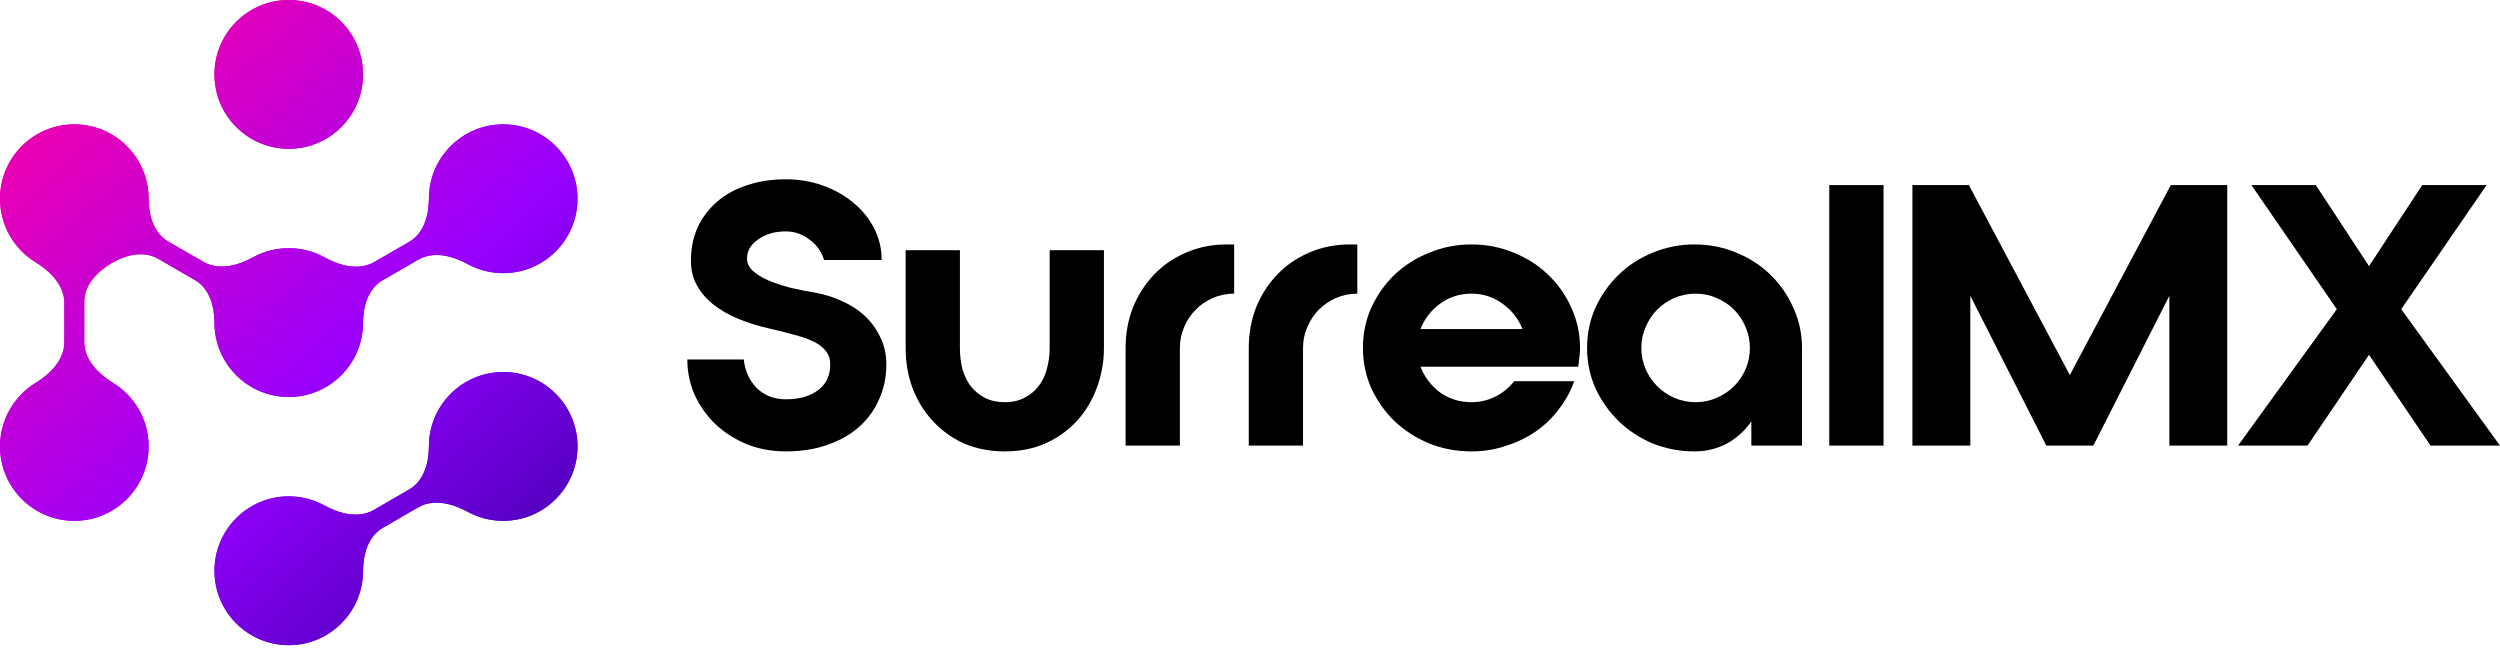
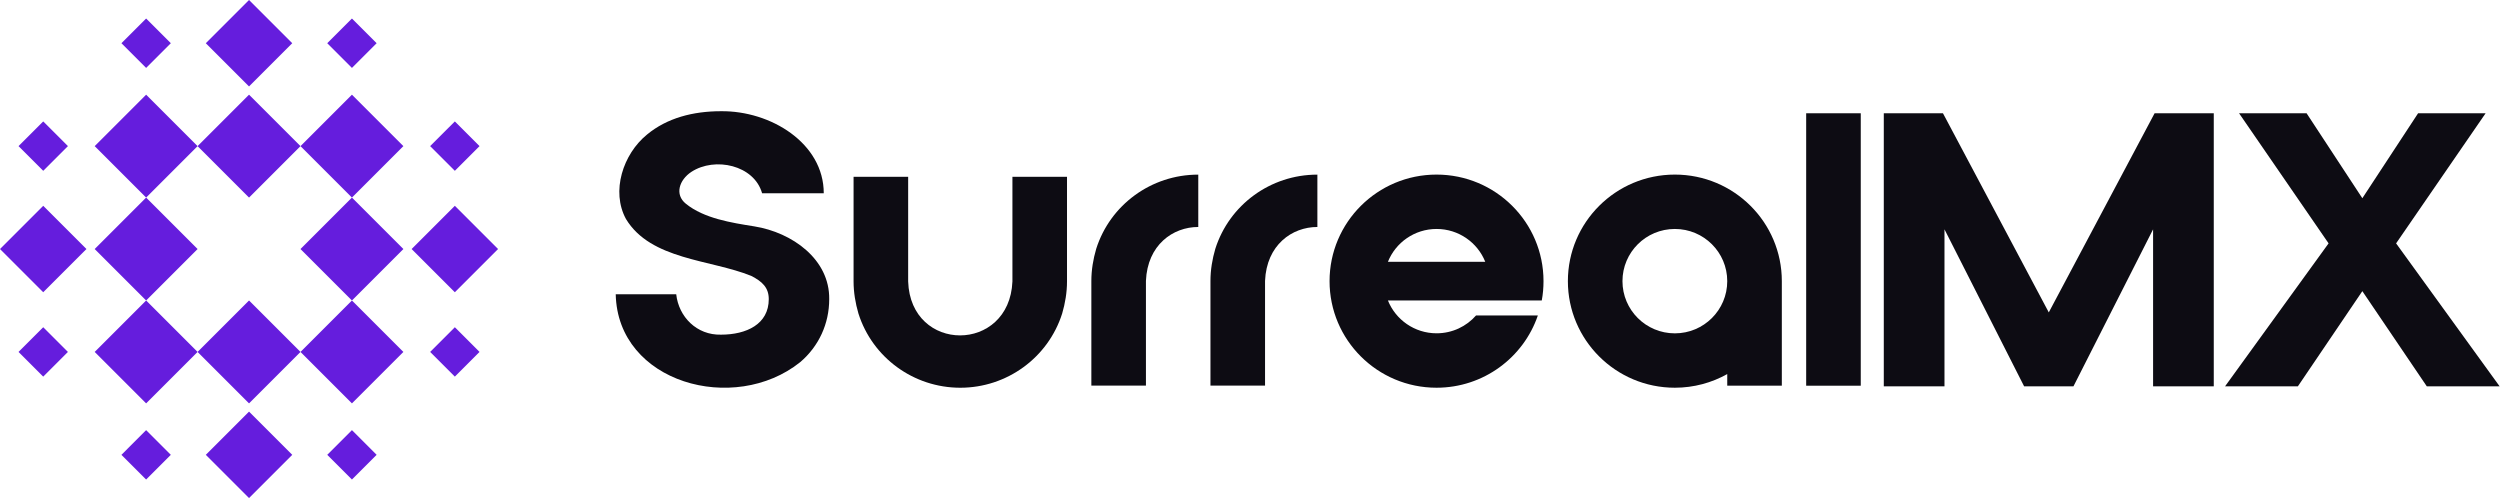
- <svg xmlns="http://www.w3.org/2000/svg" width="252" height="66" viewBox="0 0 252 66" fill="none">
-   <path d="M225.594 44.918L235.551 31.167L226.943 18.657H233.436L238.797 26.827L244.159 18.657H250.651L242.043 31.167L252.001 44.918H244.998L238.797 35.763L232.597 44.918H225.594Z" fill="black" />
-   <path d="M192.773 44.918V18.657H198.463L208.639 37.805L218.816 18.657H224.505V44.918H218.67V29.818L211.01 44.918H206.269L198.609 29.818V44.918H192.773Z" fill="black" />
-   <path d="M184.391 18.657H189.862V44.918H184.391V18.657Z" fill="black" />
-   <path d="M170.809 24.639C172.317 24.639 173.727 24.918 175.04 25.477C176.353 26.012 177.496 26.754 178.469 27.702C179.441 28.651 180.207 29.757 180.767 31.021C181.35 32.286 181.642 33.635 181.642 35.07V44.918H176.536V42.474C175.903 43.398 175.089 44.14 174.092 44.699C173.095 45.234 172.001 45.501 170.809 45.501C169.326 45.501 167.916 45.234 166.578 44.699C165.265 44.14 164.122 43.386 163.15 42.438C162.177 41.489 161.399 40.383 160.815 39.118C160.256 37.854 159.977 36.505 159.977 35.07C159.977 33.635 160.256 32.286 160.815 31.021C161.399 29.757 162.177 28.651 163.15 27.702C164.122 26.754 165.265 26.012 166.578 25.477C167.916 24.918 169.326 24.639 170.809 24.639ZM170.919 40.541C171.672 40.541 172.378 40.395 173.034 40.103C173.715 39.812 174.299 39.422 174.785 38.936C175.271 38.45 175.66 37.878 175.952 37.222C176.244 36.541 176.39 35.824 176.39 35.07C176.39 34.316 176.244 33.611 175.952 32.955C175.66 32.274 175.271 31.69 174.785 31.204C174.299 30.717 173.715 30.328 173.034 30.037C172.378 29.745 171.672 29.599 170.919 29.599C170.165 29.599 169.448 29.745 168.767 30.037C168.11 30.328 167.539 30.717 167.052 31.204C166.566 31.69 166.177 32.274 165.885 32.955C165.593 33.611 165.448 34.316 165.448 35.07C165.448 35.824 165.593 36.541 165.885 37.222C166.177 37.878 166.566 38.45 167.052 38.936C167.539 39.422 168.11 39.812 168.767 40.103C169.448 40.395 170.165 40.541 170.919 40.541Z" fill="black" />
-   <path d="M148.325 24.639C149.832 24.639 151.255 24.918 152.592 25.477C153.93 26.012 155.085 26.754 156.057 27.702C157.054 28.651 157.832 29.757 158.392 31.021C158.975 32.286 159.267 33.635 159.267 35.07C159.267 35.41 159.243 35.739 159.194 36.055C159.17 36.346 159.133 36.651 159.085 36.967H143.182C143.595 38.012 144.252 38.875 145.152 39.556C146.076 40.213 147.133 40.541 148.325 40.541C149.2 40.541 150.015 40.346 150.769 39.957C151.522 39.568 152.142 39.058 152.629 38.425H158.683C158.319 39.447 157.796 40.395 157.115 41.27C156.459 42.146 155.668 42.9 154.744 43.532C153.845 44.14 152.848 44.614 151.753 44.954C150.684 45.319 149.541 45.501 148.325 45.501C146.817 45.501 145.395 45.234 144.057 44.699C142.72 44.14 141.553 43.386 140.556 42.438C139.583 41.489 138.805 40.383 138.222 39.118C137.662 37.854 137.383 36.505 137.383 35.07C137.383 33.635 137.662 32.286 138.222 31.021C138.805 29.757 139.583 28.651 140.556 27.702C141.553 26.754 142.72 26.012 144.057 25.477C145.395 24.918 146.817 24.639 148.325 24.639ZM153.468 33.173C153.054 32.128 152.386 31.277 151.462 30.62C150.538 29.939 149.492 29.599 148.325 29.599C147.133 29.599 146.076 29.939 145.152 30.62C144.252 31.277 143.595 32.128 143.182 33.173H153.468Z" fill="black" />
-   <path d="M125.875 35.07C125.875 33.635 126.118 32.286 126.604 31.021C127.115 29.757 127.82 28.651 128.72 27.702C129.62 26.754 130.69 26.012 131.93 25.477C133.194 24.918 134.58 24.639 136.088 24.639H136.817V29.599C136.063 29.599 135.346 29.745 134.665 30.037C134.009 30.328 133.437 30.717 132.951 31.204C132.465 31.69 132.076 32.274 131.784 32.955C131.492 33.611 131.346 34.316 131.346 35.07V44.918H125.875V35.07Z" fill="black" />
-   <path d="M113.461 35.07C113.461 33.635 113.704 32.286 114.19 31.021C114.701 29.757 115.406 28.651 116.306 27.702C117.206 26.754 118.275 26.012 119.516 25.477C120.78 24.918 122.166 24.639 123.674 24.639H124.403V29.599C123.649 29.599 122.932 29.745 122.251 30.037C121.595 30.328 121.023 30.717 120.537 31.204C120.051 31.69 119.661 32.274 119.37 32.955C119.078 33.611 118.932 34.316 118.932 35.07V44.918H113.461V35.07Z" fill="black" />
-   <path d="M96.76 25.222V35.07C96.76 35.824 96.845 36.541 97.015 37.222C97.21 37.878 97.49 38.45 97.854 38.936C98.243 39.422 98.718 39.812 99.277 40.103C99.86 40.395 100.529 40.541 101.283 40.541C102.037 40.541 102.693 40.395 103.252 40.103C103.836 39.812 104.31 39.422 104.675 38.936C105.064 38.45 105.344 37.878 105.514 37.222C105.708 36.541 105.806 35.824 105.806 35.07V25.222H111.277V35.07C111.277 36.505 111.033 37.854 110.547 39.118C110.085 40.383 109.416 41.489 108.541 42.438C107.666 43.386 106.608 44.14 105.368 44.699C104.152 45.234 102.79 45.501 101.283 45.501C99.775 45.501 98.401 45.234 97.161 44.699C95.945 44.14 94.9 43.386 94.025 42.438C93.149 41.489 92.468 40.383 91.982 39.118C91.52 37.854 91.289 36.505 91.289 35.07V25.222H96.76Z" fill="black" />
-   <path d="M82.302 29.526C83.202 29.696 84.065 29.976 84.892 30.365C85.743 30.73 86.497 31.216 87.153 31.824C87.81 32.432 88.333 33.149 88.722 33.976C89.135 34.778 89.342 35.702 89.342 36.748C89.342 38.012 89.099 39.179 88.612 40.249C88.15 41.319 87.482 42.243 86.606 43.021C85.731 43.799 84.661 44.407 83.397 44.845C82.156 45.283 80.758 45.501 79.202 45.501C77.792 45.501 76.479 45.258 75.263 44.772C74.047 44.261 72.989 43.581 72.09 42.729C71.214 41.878 70.521 40.894 70.011 39.775C69.524 38.657 69.281 37.477 69.281 36.237H74.971C75.093 37.38 75.53 38.34 76.284 39.118C77.062 39.872 78.035 40.249 79.202 40.249C80.564 40.249 81.646 39.945 82.448 39.337C83.275 38.73 83.688 37.866 83.688 36.748C83.688 36.188 83.542 35.739 83.251 35.398C82.983 35.033 82.582 34.717 82.047 34.45C81.512 34.182 80.856 33.951 80.077 33.757C79.324 33.538 78.46 33.319 77.488 33.1C76.418 32.857 75.409 32.541 74.46 32.152C73.512 31.763 72.673 31.289 71.944 30.73C71.239 30.17 70.679 29.526 70.266 28.797C69.853 28.067 69.646 27.228 69.646 26.28C69.646 25.064 69.865 23.958 70.302 22.961C70.764 21.964 71.409 21.101 72.236 20.371C73.062 19.642 74.059 19.082 75.226 18.693C76.418 18.28 77.743 18.073 79.202 18.073C80.515 18.073 81.755 18.28 82.922 18.693C84.09 19.107 85.111 19.678 85.986 20.408C86.886 21.137 87.591 22 88.102 22.997C88.612 23.97 88.868 25.04 88.868 26.207H83.068C82.825 25.38 82.339 24.699 81.609 24.164C80.904 23.605 80.102 23.325 79.202 23.325C78.108 23.325 77.184 23.593 76.43 24.128C75.676 24.639 75.299 25.283 75.299 26.061C75.299 26.523 75.494 26.936 75.883 27.301C76.296 27.666 76.831 27.994 77.488 28.286C78.144 28.553 78.886 28.797 79.713 29.015C80.564 29.21 81.427 29.38 82.302 29.526Z" fill="black" />
-   <path d="M50.724 37.499C54.86 37.499 58.214 40.857 58.214 44.999C58.214 49.141 54.86 52.499 50.724 52.499C49.42 52.499 48.195 52.166 47.127 51.58C45.585 50.733 43.673 50.257 42.151 51.14L38.564 53.219C37.117 54.058 36.598 55.859 36.598 57.533C36.598 61.675 33.244 65.033 29.107 65.033C24.971 65.033 21.617 61.675 21.617 57.533C21.617 53.391 24.971 50.033 29.107 50.033C30.413 50.033 31.641 50.367 32.709 50.955C34.252 51.805 36.167 52.282 37.691 51.399L41.262 49.328C42.714 48.487 43.233 46.679 43.233 44.999C43.233 40.857 46.587 37.499 50.724 37.499Z" fill="url(#paint0_linear_19420_12101)" />
-   <path d="M50.724 37.499C54.86 37.499 58.214 40.857 58.214 44.999C58.214 49.141 54.86 52.499 50.724 52.499C49.42 52.499 48.195 52.166 47.127 51.58C45.585 50.733 43.673 50.257 42.151 51.14L38.564 53.219C37.117 54.058 36.598 55.859 36.598 57.533C36.598 61.675 33.244 65.033 29.107 65.033C24.971 65.033 21.617 61.675 21.617 57.533C21.617 53.391 24.971 50.033 29.107 50.033C30.413 50.033 31.641 50.367 32.709 50.955C34.252 51.805 36.167 52.282 37.691 51.399L41.262 49.328C42.714 48.487 43.233 46.679 43.233 44.999C43.233 40.857 46.587 37.499 50.724 37.499Z" fill="url(#paint1_linear_19420_12101)" />
-   <path d="M50.722 12.533C54.859 12.533 58.212 15.89 58.212 20.032C58.212 24.175 54.859 27.533 50.722 27.533C49.42 27.533 48.195 27.2 47.128 26.614C45.589 25.77 43.683 25.295 42.163 26.173L38.546 28.262C37.116 29.088 36.596 30.863 36.596 32.516C36.596 36.658 33.243 40.016 29.106 40.016C24.97 40.016 21.616 36.658 21.616 32.516C21.616 30.851 21.095 29.061 19.655 28.23L15.931 26.079C14.488 25.245 12.703 25.67 11.265 26.512C9.824 27.355 8.496 28.713 8.496 30.385V34.483C8.496 36.248 9.872 37.669 11.378 38.587C13.539 39.902 14.982 42.282 14.982 44.999C14.982 49.141 11.628 52.499 7.491 52.499C3.355 52.499 0.001 49.141 0.001 44.999C0.001 42.282 1.444 39.903 3.604 38.587C5.109 37.67 6.485 36.249 6.485 34.484V30.548C6.485 28.783 5.109 27.362 3.603 26.445C1.443 25.129 0 22.75 0 20.032C0 15.89 3.353 12.533 7.49 12.533C11.627 12.533 14.98 15.89 14.98 20.032C14.98 21.706 15.502 23.507 16.949 24.343L20.509 26.398C22.035 27.28 23.949 26.798 25.491 25.945C26.563 25.353 27.795 25.016 29.106 25.016C30.422 25.016 31.658 25.355 32.733 25.952C34.277 26.809 36.196 27.295 37.725 26.412L41.252 24.375C42.71 23.533 43.232 21.718 43.232 20.032C43.232 15.89 46.586 12.533 50.722 12.533Z" fill="url(#paint2_linear_19420_12101)" />
-   <path d="M50.722 12.533C54.859 12.533 58.212 15.89 58.212 20.032C58.212 24.175 54.859 27.533 50.722 27.533C49.42 27.533 48.195 27.2 47.128 26.614C45.589 25.77 43.683 25.295 42.163 26.173L38.546 28.262C37.116 29.088 36.596 30.863 36.596 32.516C36.596 36.658 33.243 40.016 29.106 40.016C24.97 40.016 21.616 36.658 21.616 32.516C21.616 30.851 21.095 29.061 19.655 28.23L15.931 26.079C14.488 25.245 12.703 25.67 11.265 26.512C9.824 27.355 8.496 28.713 8.496 30.385V34.483C8.496 36.248 9.872 37.669 11.378 38.587C13.539 39.902 14.982 42.282 14.982 44.999C14.982 49.141 11.628 52.499 7.491 52.499C3.355 52.499 0.001 49.141 0.001 44.999C0.001 42.282 1.444 39.903 3.604 38.587C5.109 37.67 6.485 36.249 6.485 34.484V30.548C6.485 28.783 5.109 27.362 3.603 26.445C1.443 25.129 0 22.75 0 20.032C0 15.89 3.353 12.533 7.49 12.533C11.627 12.533 14.98 15.89 14.98 20.032C14.98 21.706 15.502 23.507 16.949 24.343L20.509 26.398C22.035 27.28 23.949 26.798 25.491 25.945C26.563 25.353 27.795 25.016 29.106 25.016C30.422 25.016 31.658 25.355 32.733 25.952C34.277 26.809 36.196 27.295 37.725 26.412L41.252 24.375C42.71 23.533 43.232 21.718 43.232 20.032C43.232 15.89 46.586 12.533 50.722 12.533Z" fill="url(#paint3_linear_19420_12101)" />
-   <path d="M29.106 0C33.243 0 36.596 3.358 36.596 7.5C36.596 11.642 33.243 15 29.106 15C24.97 15 21.616 11.642 21.616 7.5C21.616 3.358 24.97 0 29.106 0Z" fill="url(#paint4_linear_19420_12101)" />
-   <path d="M29.106 0C33.243 0 36.596 3.358 36.596 7.5C36.596 11.642 33.243 15 29.106 15C24.97 15 21.616 11.642 21.616 7.5C21.616 3.358 24.97 0 29.106 0Z" fill="url(#paint5_linear_19420_12101)" />
-   <defs>
-     <linearGradient id="paint0_linear_19420_12101" x1="20.065" y1="-14.42" x2="73.842" y2="45.07" gradientUnits="userSpaceOnUse">
-       <stop stop-color="#FF00A0" />
-       <stop offset="0.605" stop-color="#9600FF" />
-       <stop offset="1" stop-color="#4000AE" />
-     </linearGradient>
-     <linearGradient id="paint1_linear_19420_12101" x1="20.065" y1="-14.42" x2="73.842" y2="45.07" gradientUnits="userSpaceOnUse">
-       <stop stop-color="#FF00A0" />
-       <stop offset="0.605" stop-color="#9600FF" />
-       <stop offset="1" stop-color="#4000AE" />
-     </linearGradient>
-     <linearGradient id="paint2_linear_19420_12101" x1="20.065" y1="-14.42" x2="73.842" y2="45.07" gradientUnits="userSpaceOnUse">
-       <stop stop-color="#FF00A0" />
-       <stop offset="0.605" stop-color="#9600FF" />
-       <stop offset="1" stop-color="#4000AE" />
-     </linearGradient>
-     <linearGradient id="paint3_linear_19420_12101" x1="20.065" y1="-14.42" x2="73.842" y2="45.07" gradientUnits="userSpaceOnUse">
-       <stop stop-color="#FF00A0" />
-       <stop offset="0.605" stop-color="#9600FF" />
-       <stop offset="1" stop-color="#4000AE" />
-     </linearGradient>
-     <linearGradient id="paint4_linear_19420_12101" x1="20.065" y1="-14.42" x2="73.842" y2="45.07" gradientUnits="userSpaceOnUse">
-       <stop stop-color="#FF00A0" />
-       <stop offset="0.605" stop-color="#9600FF" />
-       <stop offset="1" stop-color="#4000AE" />
-     </linearGradient>
-     <linearGradient id="paint5_linear_19420_12101" x1="20.065" y1="-14.42" x2="73.842" y2="45.07" gradientUnits="userSpaceOnUse">
-       <stop stop-color="#FF00A0" />
-       <stop offset="0.605" stop-color="#9600FF" />
-       <stop offset="1" stop-color="#4000AE" />
-     </linearGradient>
-   </defs>
+ <svg xmlns="http://www.w3.org/2000/svg" width="653" height="131" viewBox="0 0 653 131" fill="none">
+   <path d="M581.18 100.916L608.226 63.567L584.845 29.586H602.48L617.043 51.778L631.606 29.586H649.24L625.86 63.567L652.906 100.916H633.885L617.043 76.049L600.201 100.916H581.18Z" fill="#0D0C13" />
+   <path d="M492.047 100.916V29.586H507.502L535.142 81.597L562.782 29.586H578.237V100.916H562.386V59.901L541.582 100.916H528.703L507.898 59.901V100.916H492.047Z" fill="#0D0C13" />
+   <path d="M471.773 29.586V100.747H486.03V29.586H471.773Z" fill="#0D0C13" />
+   <path d="M465.414 73.437C465.414 58.067 452.901 45.602 437.472 45.602C422.044 45.602 409.531 58.067 409.531 73.437C409.531 88.807 422.044 101.273 437.472 101.273C442.438 101.273 447.11 99.973 451.157 97.706V100.729H465.414V73.437C465.414 73.451 465.414 73.451 465.414 73.437ZM437.472 87.07C429.911 87.07 423.788 80.97 423.788 73.437C423.788 65.905 429.911 59.805 437.472 59.805C445.033 59.805 451.157 65.905 451.157 73.437C451.157 80.97 445.033 87.07 437.472 87.07Z" fill="#0D0C13" />
+   <path d="M375.236 87.057C369.472 87.057 364.533 83.503 362.523 78.477H402.711C403.017 76.846 403.164 75.148 403.164 73.437C403.164 58.067 390.651 45.602 375.222 45.602C359.794 45.602 347.281 58.067 347.281 73.437C347.281 88.807 359.794 101.273 375.222 101.273C387.509 101.273 397.945 93.369 401.686 82.402H385.539C383.036 85.253 379.349 87.057 375.236 87.057ZM375.236 59.805C381 59.805 385.938 63.359 387.948 68.385H362.523C364.533 63.359 369.472 59.805 375.236 59.805Z" fill="#0D0C13" />
+   <path d="M344.046 45.613C331.853 45.613 321.084 53.491 317.436 65.001C316.651 67.68 316.172 70.518 316.172 73.37V88.448V100.715H330.429V73.37C330.815 63.98 337.471 59.286 344.1 59.286V45.613C344.086 45.613 344.06 45.613 344.046 45.613Z" fill="#0D0C13" />
+   <path d="M312.937 45.613C300.744 45.613 289.974 53.491 286.327 65.001C285.542 67.68 285.062 70.518 285.062 73.37V88.448V100.715H299.319V73.37C299.705 63.98 306.361 59.286 312.99 59.286V45.613C312.977 45.613 312.95 45.613 312.937 45.613Z" fill="#0D0C13" />
+   <path d="M264.446 73.521C263.66 92.299 237.836 92.299 237.21 73.521V58.443V46.176H222.953V58.443V73.508C222.953 76.346 223.432 79.183 224.218 81.876C227.865 93.4 238.634 101.277 250.828 101.277C263.021 101.277 273.79 93.4 277.438 81.889C278.223 79.21 278.702 76.372 278.702 73.521V58.443V46.176H264.446V73.521Z" fill="#0D0C13" />
+   <path d="M197.009 59.126C191.006 58.171 183.897 57.057 179.158 53.225C176.15 50.811 177.414 46.992 180.583 44.897C186.746 40.878 196.996 43.133 199.059 50.48H215.166C215.166 37.377 201.269 28.89 188.303 29.049C181.022 29.049 174.246 30.813 169.028 35.123C162.718 40.242 159.564 49.989 163.504 57.203C169.987 67.918 185.628 67.759 196.21 72.056C199.059 73.501 200.803 75.106 200.803 78.13C200.803 84.694 194.959 87.413 188.317 87.413C182.007 87.572 177.268 82.771 176.629 76.856H160.828C161.307 100.051 191.791 108.379 209.003 94.6C213.902 90.436 216.591 84.522 216.591 78.143C216.737 67.746 206.953 60.717 197.009 59.126Z" fill="#0D0C13" />
+   <path d="M76.335 118.802L65.046 130.091L53.758 118.802L65.046 107.513L76.335 118.802Z" fill="#651DDD" />
+   <path d="M44.619 118.802L38.168 125.253L31.718 118.803L38.169 112.352L44.619 118.802Z" fill="#651DDD" />
+   <path d="M98.377 118.802L91.926 125.253L85.475 118.802L91.926 112.351L98.377 118.802Z" fill="#651DDD" />
+   <path d="M51.607 91.924L38.169 105.363L24.73 91.924L38.169 78.485L51.607 91.924Z" fill="#651DDD" />
+   <path d="M105.364 91.924L91.925 105.363L78.485 91.925L65.047 105.363L51.607 91.924L65.047 78.485L78.485 91.925L91.924 78.485L105.364 91.924Z" fill="#651DDD" />
+   <path d="M17.74 91.924L11.289 98.374L4.839 91.924L11.29 85.474L17.74 91.924Z" fill="#651DDD" />
+   <path d="M125.255 91.924L118.805 98.374L112.354 91.924L118.805 85.473L125.255 91.924Z" fill="#651DDD" />
+   <path d="M51.607 65.046L38.169 78.485L24.73 65.046L38.169 51.606L51.607 65.046Z" fill="#651DDD" />
+   <path d="M105.364 65.046L91.924 78.485L78.486 65.046L91.925 51.606L105.364 65.046Z" fill="#651DDD" />
+   <path d="M22.578 65.046L11.289 76.335L0 65.046L11.289 53.757L22.578 65.046Z" fill="#651DDD" />
+   <path d="M130.092 65.045L118.803 76.334L107.514 65.045L118.803 53.756L130.092 65.045Z" fill="#651DDD" />
+   <path d="M78.486 38.168L65.047 51.606L51.608 38.168L38.169 51.606L24.73 38.168L38.169 24.729L51.608 38.168L65.047 24.729L78.486 38.168Z" fill="#651DDD" />
+   <path d="M105.364 38.168L91.925 51.606L78.486 38.168L91.925 24.729L105.364 38.168Z" fill="#651DDD" />
+   <path d="M17.742 38.167L11.291 44.618L4.84 38.167L11.291 31.716L17.742 38.167Z" fill="#651DDD" />
+   <path d="M125.255 38.168L118.805 44.618L112.354 38.167L118.804 31.717L125.255 38.168Z" fill="#651DDD" />
+   <path d="M76.335 11.288L65.046 22.578L53.757 11.289L65.046 0L76.335 11.288Z" fill="#651DDD" />
+   <path d="M44.62 11.288L38.169 17.739L31.718 11.288L38.169 4.838L44.62 11.288Z" fill="#651DDD" />
+   <path d="M98.376 11.289L91.926 17.739L85.475 11.288L91.925 4.838L98.376 11.289Z" fill="#651DDD" />
</svg>
